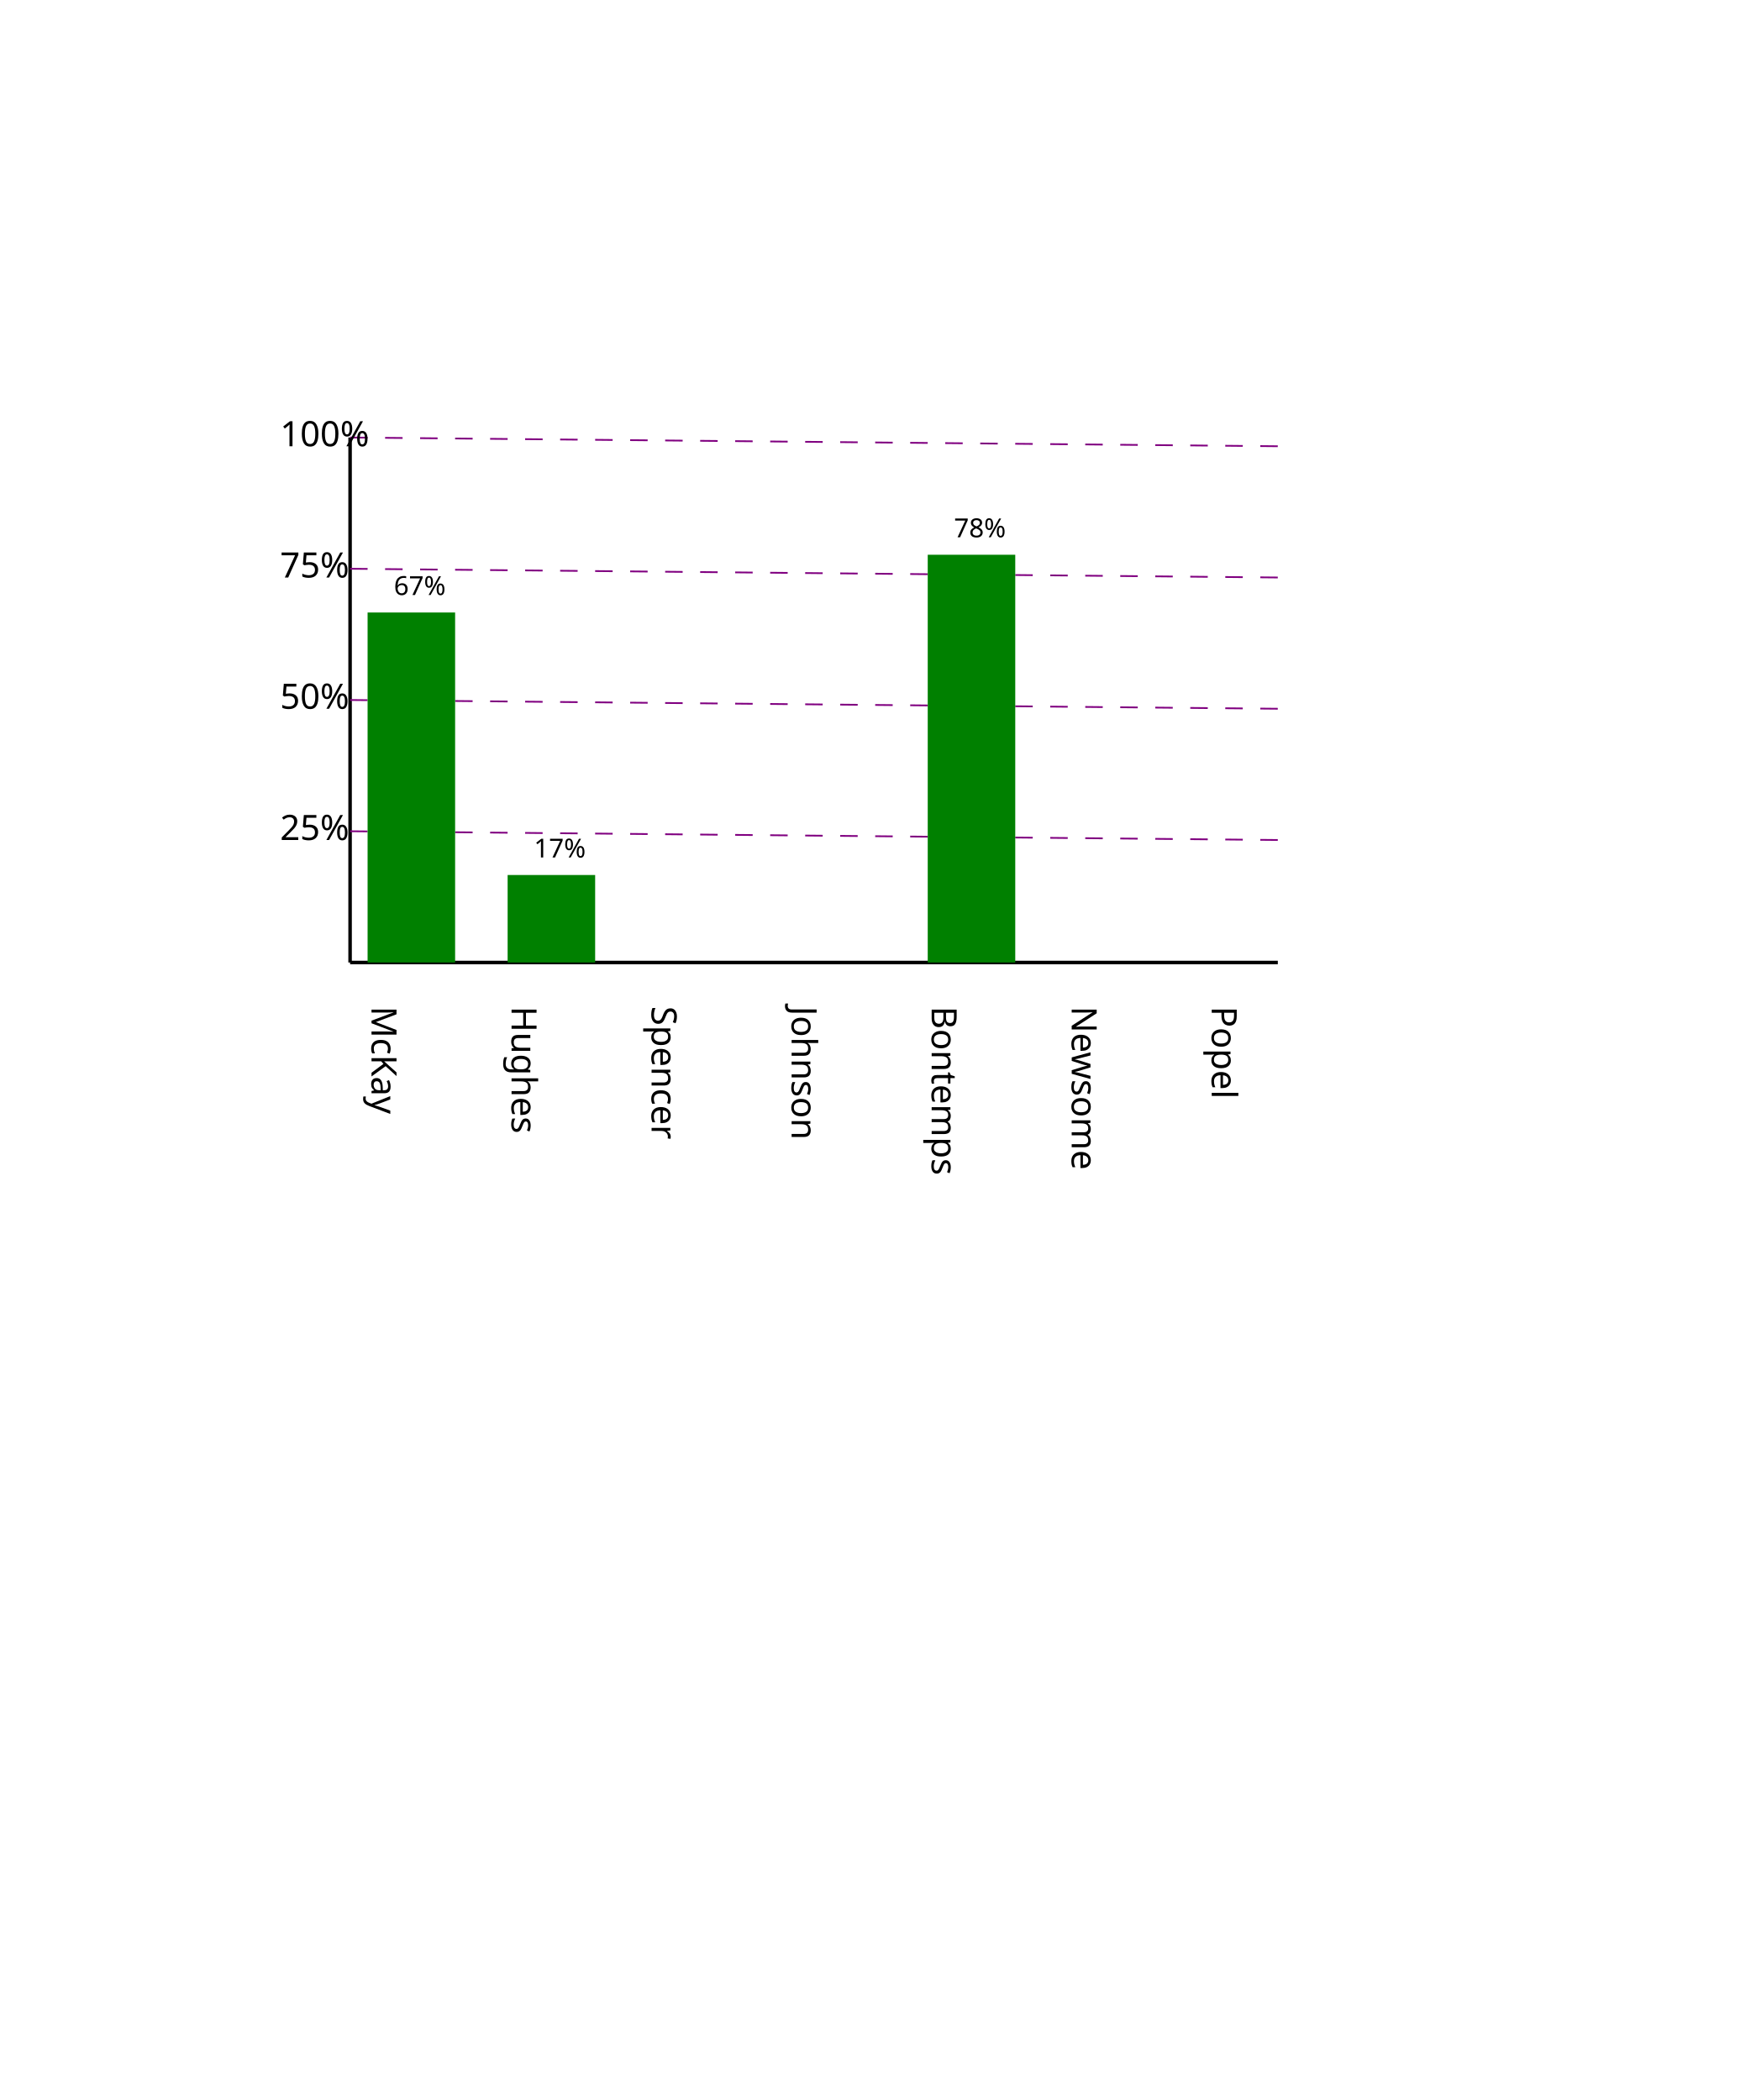
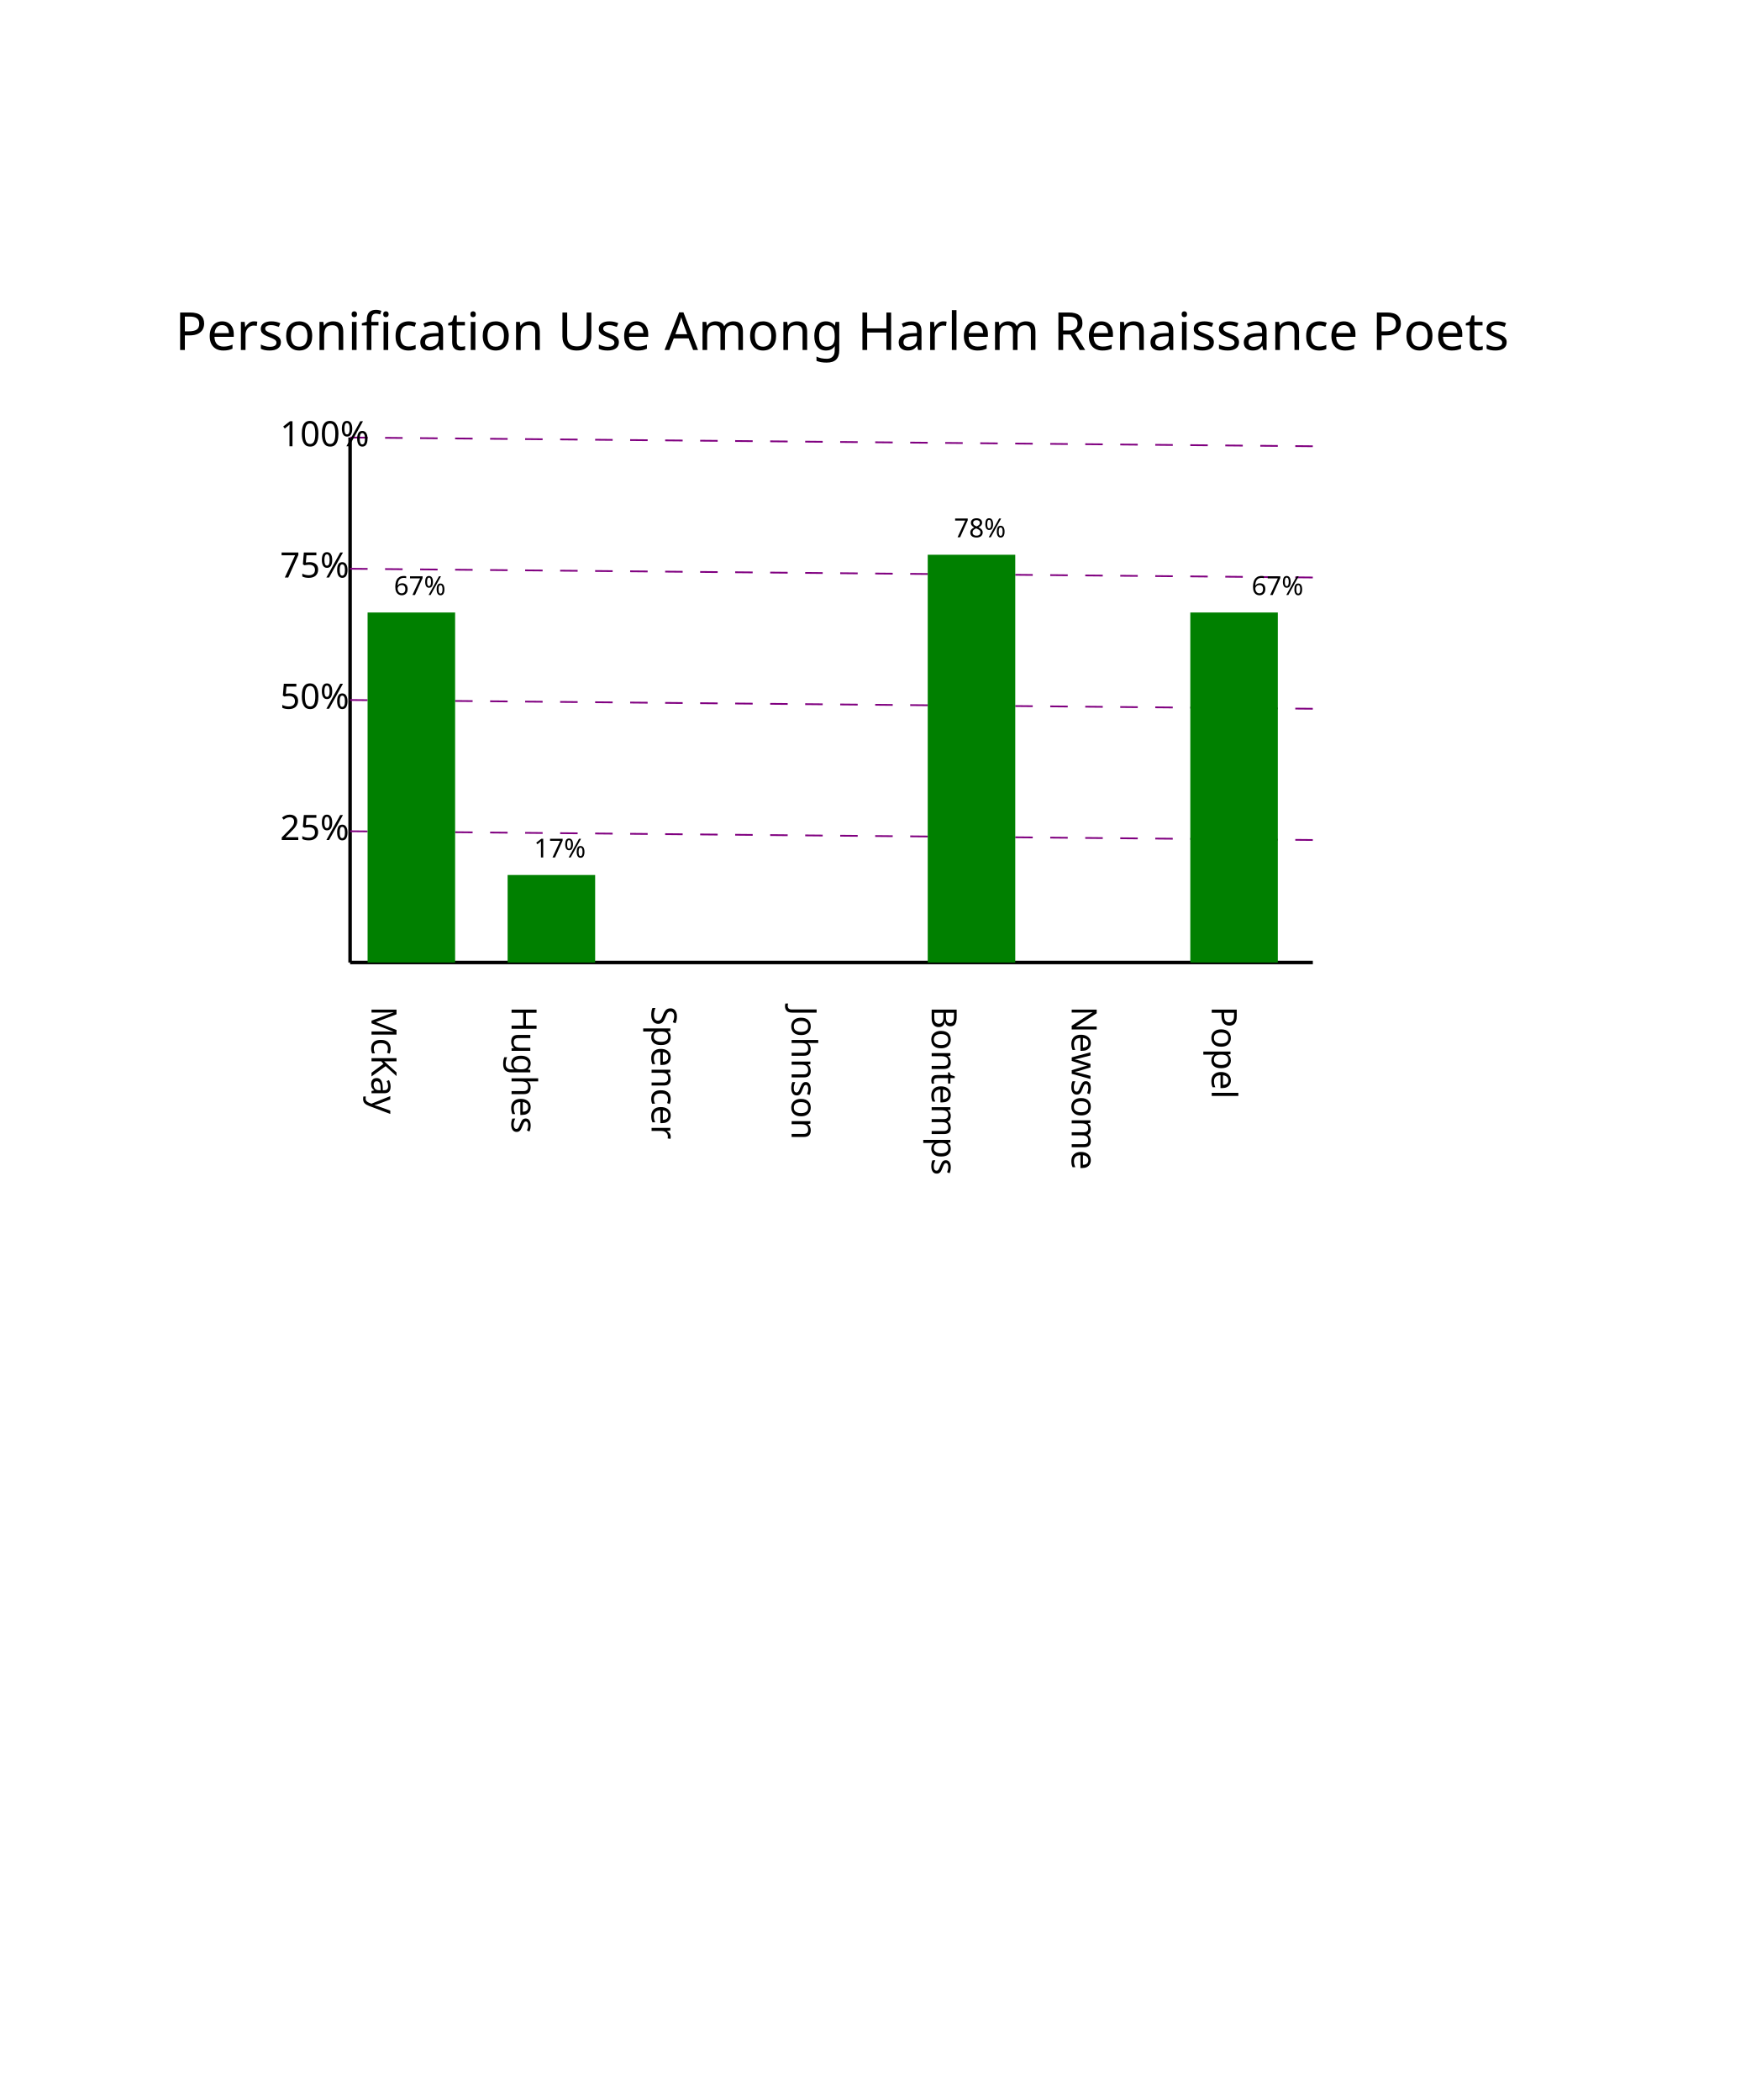
<svg xmlns="http://www.w3.org/2000/svg" width="1000" height="1200">
  <g transform="translate(200 550)">
-     <line x1="0" y1="0" x2="530" y2="0" stroke="black" stroke-width="2" />
+     <text x="-100" y="-350" style="font-family:sans-serif;font-size:30px">Personification Use Among Harlem Renaissance Poets</text>
+     <line x1="0" y1="0" x2="550" y2="0" stroke="black" stroke-width="2" />
    <line x1="0" y1="0" x2="0" y2="-300" stroke="black" stroke-width="2" />
    <text x="20" y="25" style="font-family:sans-serif;font-size:20px;writing-mode:tb" fill="black">McKay</text>
    <text x="100" y="25" style="font-family:sans-serif;font-size:20px;writing-mode:tb" fill="black">Hughes</text>
    <text x="180" y="25" style="font-family:sans-serif;font-size:20px;writing-mode:tb" fill="black">Spencer</text>
    <text x="260" y="25" style="font-family:sans-serif;font-size:20px;writing-mode:tb" fill="black">Johnson</text>
    <text x="340" y="25" style="font-family:sans-serif;font-size:20px;writing-mode:tb" fill="black">Bontemps</text>
    <text x="420" y="25" style="font-family:sans-serif;font-size:20px;writing-mode:tb" fill="black">Newsome</text>
    <text x="500" y="25" style="font-family:sans-serif;font-size:20px;writing-mode:tb" fill="black">Popel</text>
-     <line x1="0" y1="-75" x2="530" y2="-70" stroke="purple" stroke-width="1" stroke-dasharray="10" />
+     <line x1="0" y1="-75" x2="550" y2="-70" stroke="purple" stroke-width="1" stroke-dasharray="10" />
    <text x="-40" y="-70" style="font-family:sans-serif;font-size:20px">25%</text>
-     <line x1="0" y1="-150" x2="530" y2="-145" stroke="purple" stroke-width="1" stroke-dasharray="10" />
+     <line x1="0" y1="-150" x2="550" y2="-145" stroke="purple" stroke-width="1" stroke-dasharray="10" />
    <text x="-40" y="-145" style="font-family:sans-serif;font-size:20px">50%</text>
-     <line x1="0" y1="-225" x2="530" y2="-220" stroke="purple" stroke-width="1" stroke-dasharray="10" />
+     <line x1="0" y1="-225" x2="550" y2="-220" stroke="purple" stroke-width="1" stroke-dasharray="10" />
    <text x="-40" y="-220" style="font-family:sans-serif;font-size:20px">75%</text>
-     <line x1="0" y1="-300" x2="530" y2="-295" stroke="purple" stroke-width="1" stroke-dasharray="10" />
+     <line x1="0" y1="-300" x2="550" y2="-295" stroke="purple" stroke-width="1" stroke-dasharray="10" />
    <text x="-40" y="-295" style="font-family:sans-serif;font-size:20px">100%</text>
    <rect x="10" y="-200" height="200" width="50" fill="green" />
    <text x="25" y="-210" style="font-family:sans-serif;font-size:15px">67%</text>
    <rect x="90" y="-50" height="50" width="50" fill="green" />
    <text x="105" y="-60" style="font-family:sans-serif;font-size:15px">17%</text>
    <rect x="330" y="-233" height="233" width="50" fill="green" />
    <text x="345" y="-243" style="font-family:sans-serif;font-size:15px">78%</text>
+     <rect x="480" y="-200" height="200" width="50" fill="green" />
+     <text x="515" y="-210" style="font-family:sans-serif;font-size:15px">67%</text>
  </g>
</svg>
